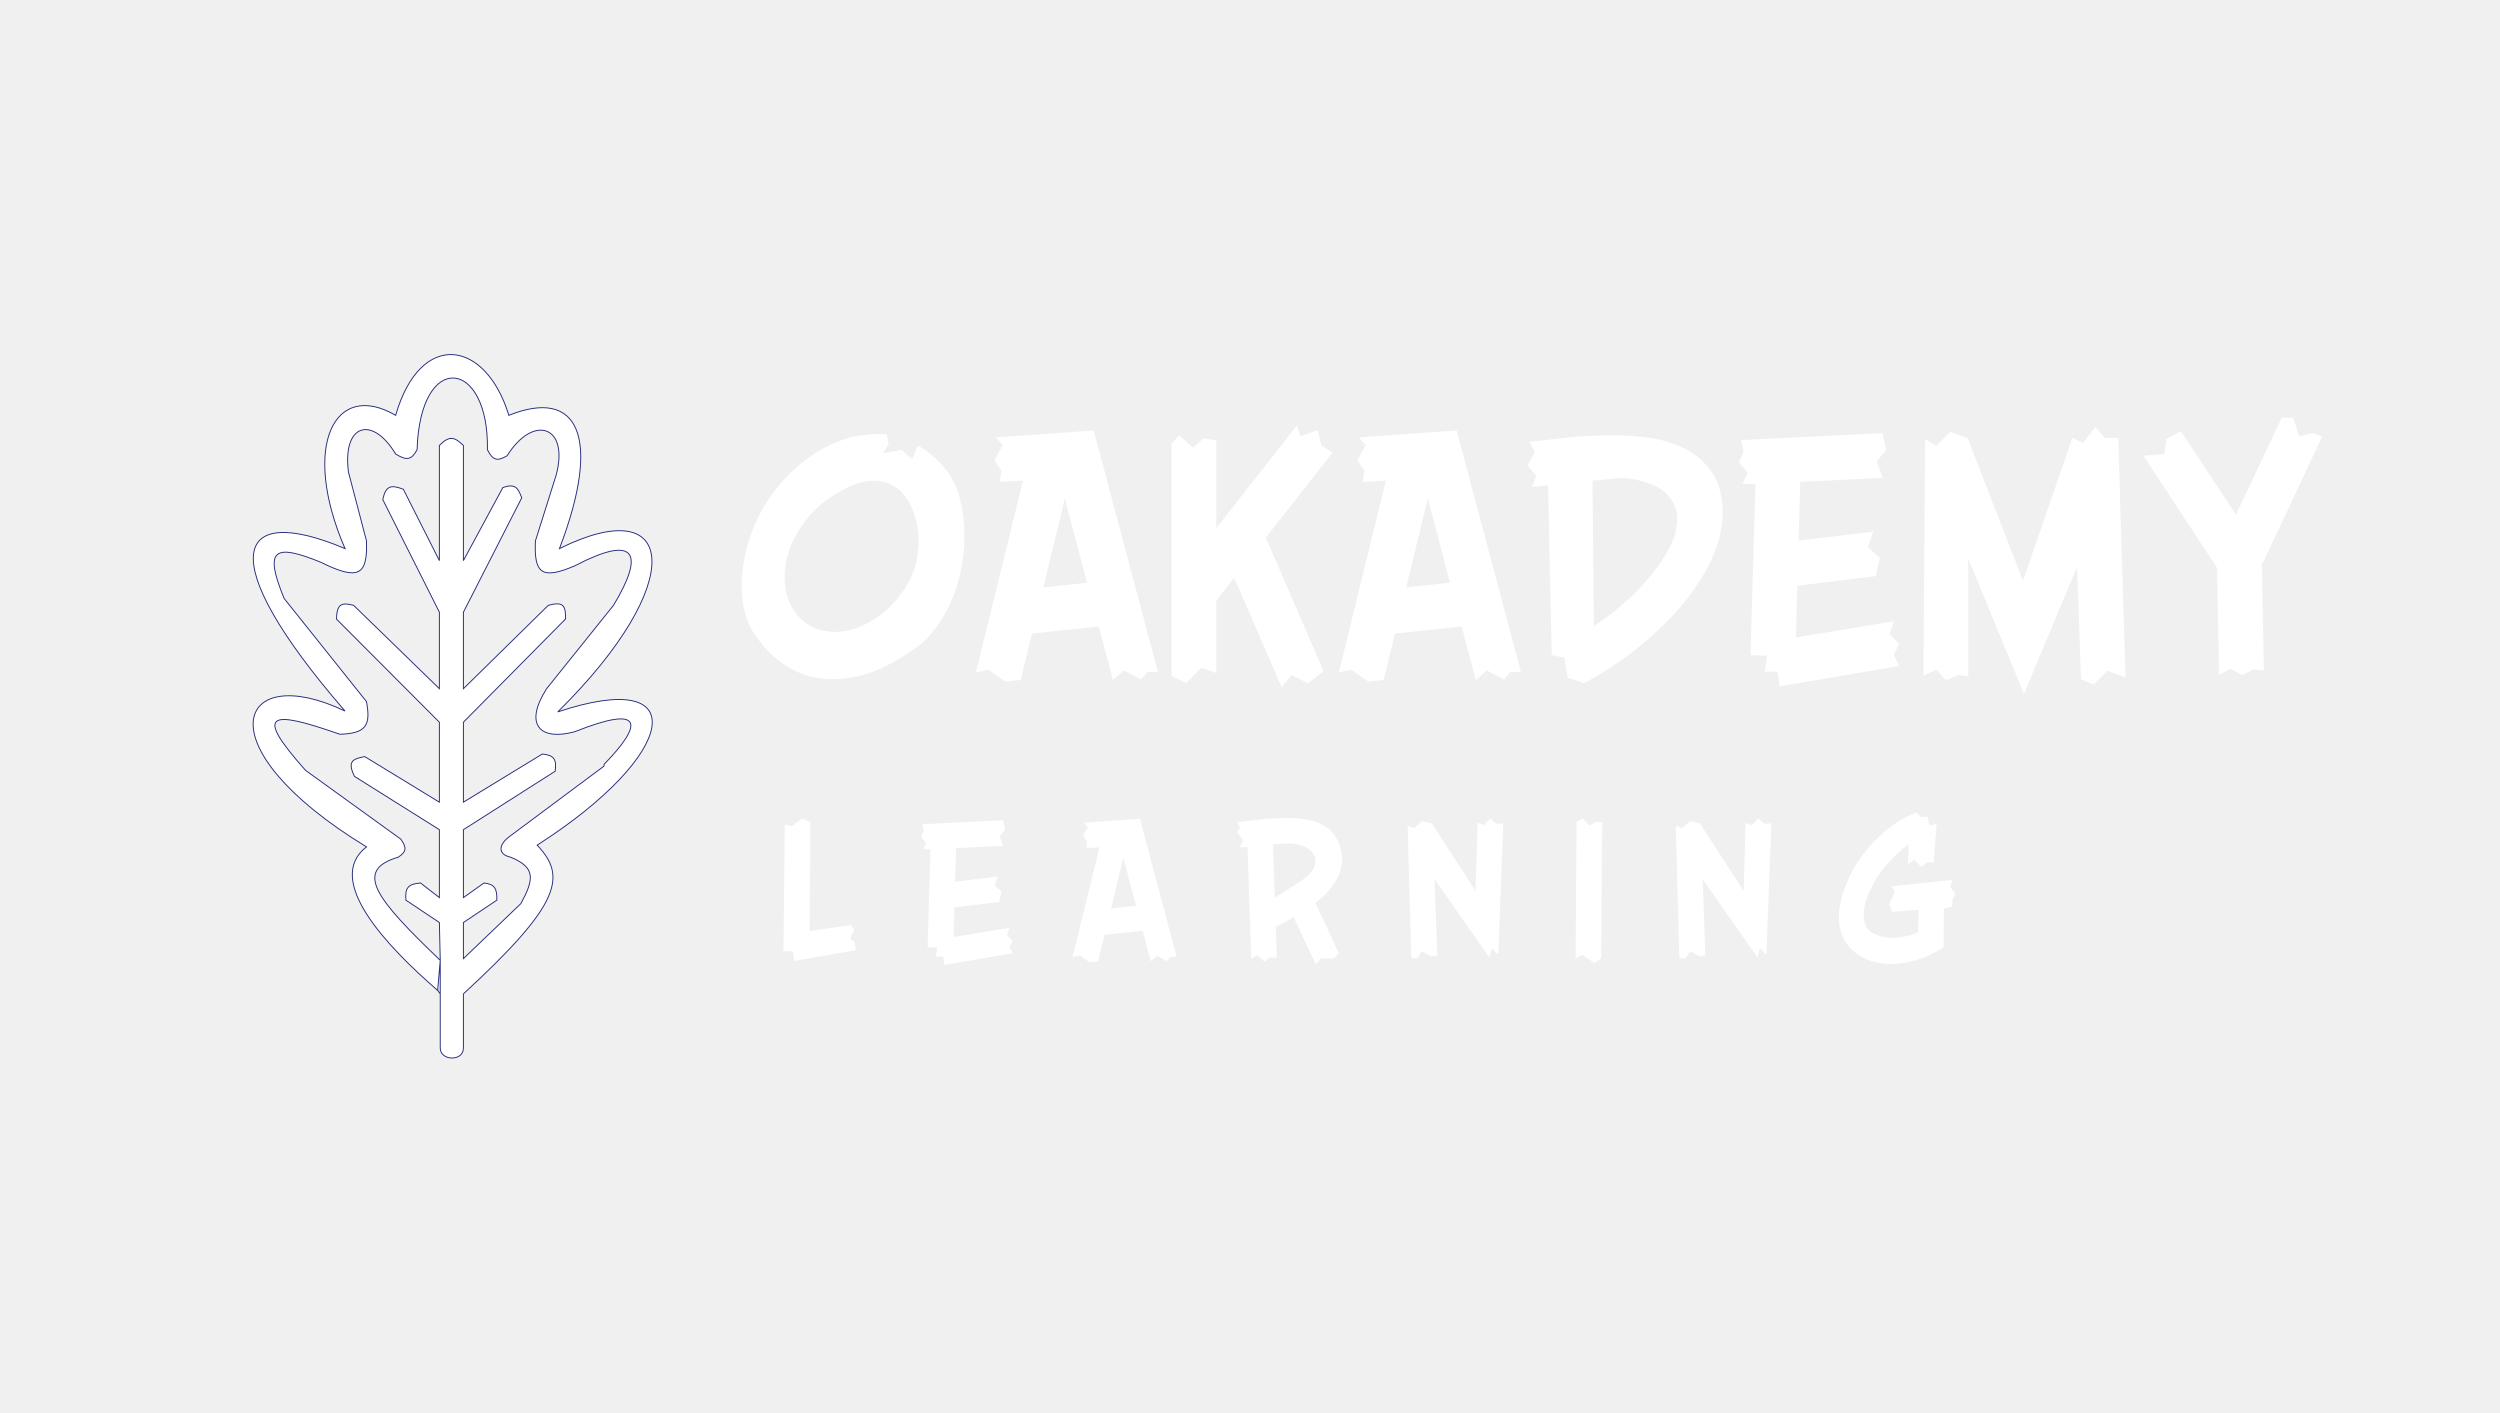
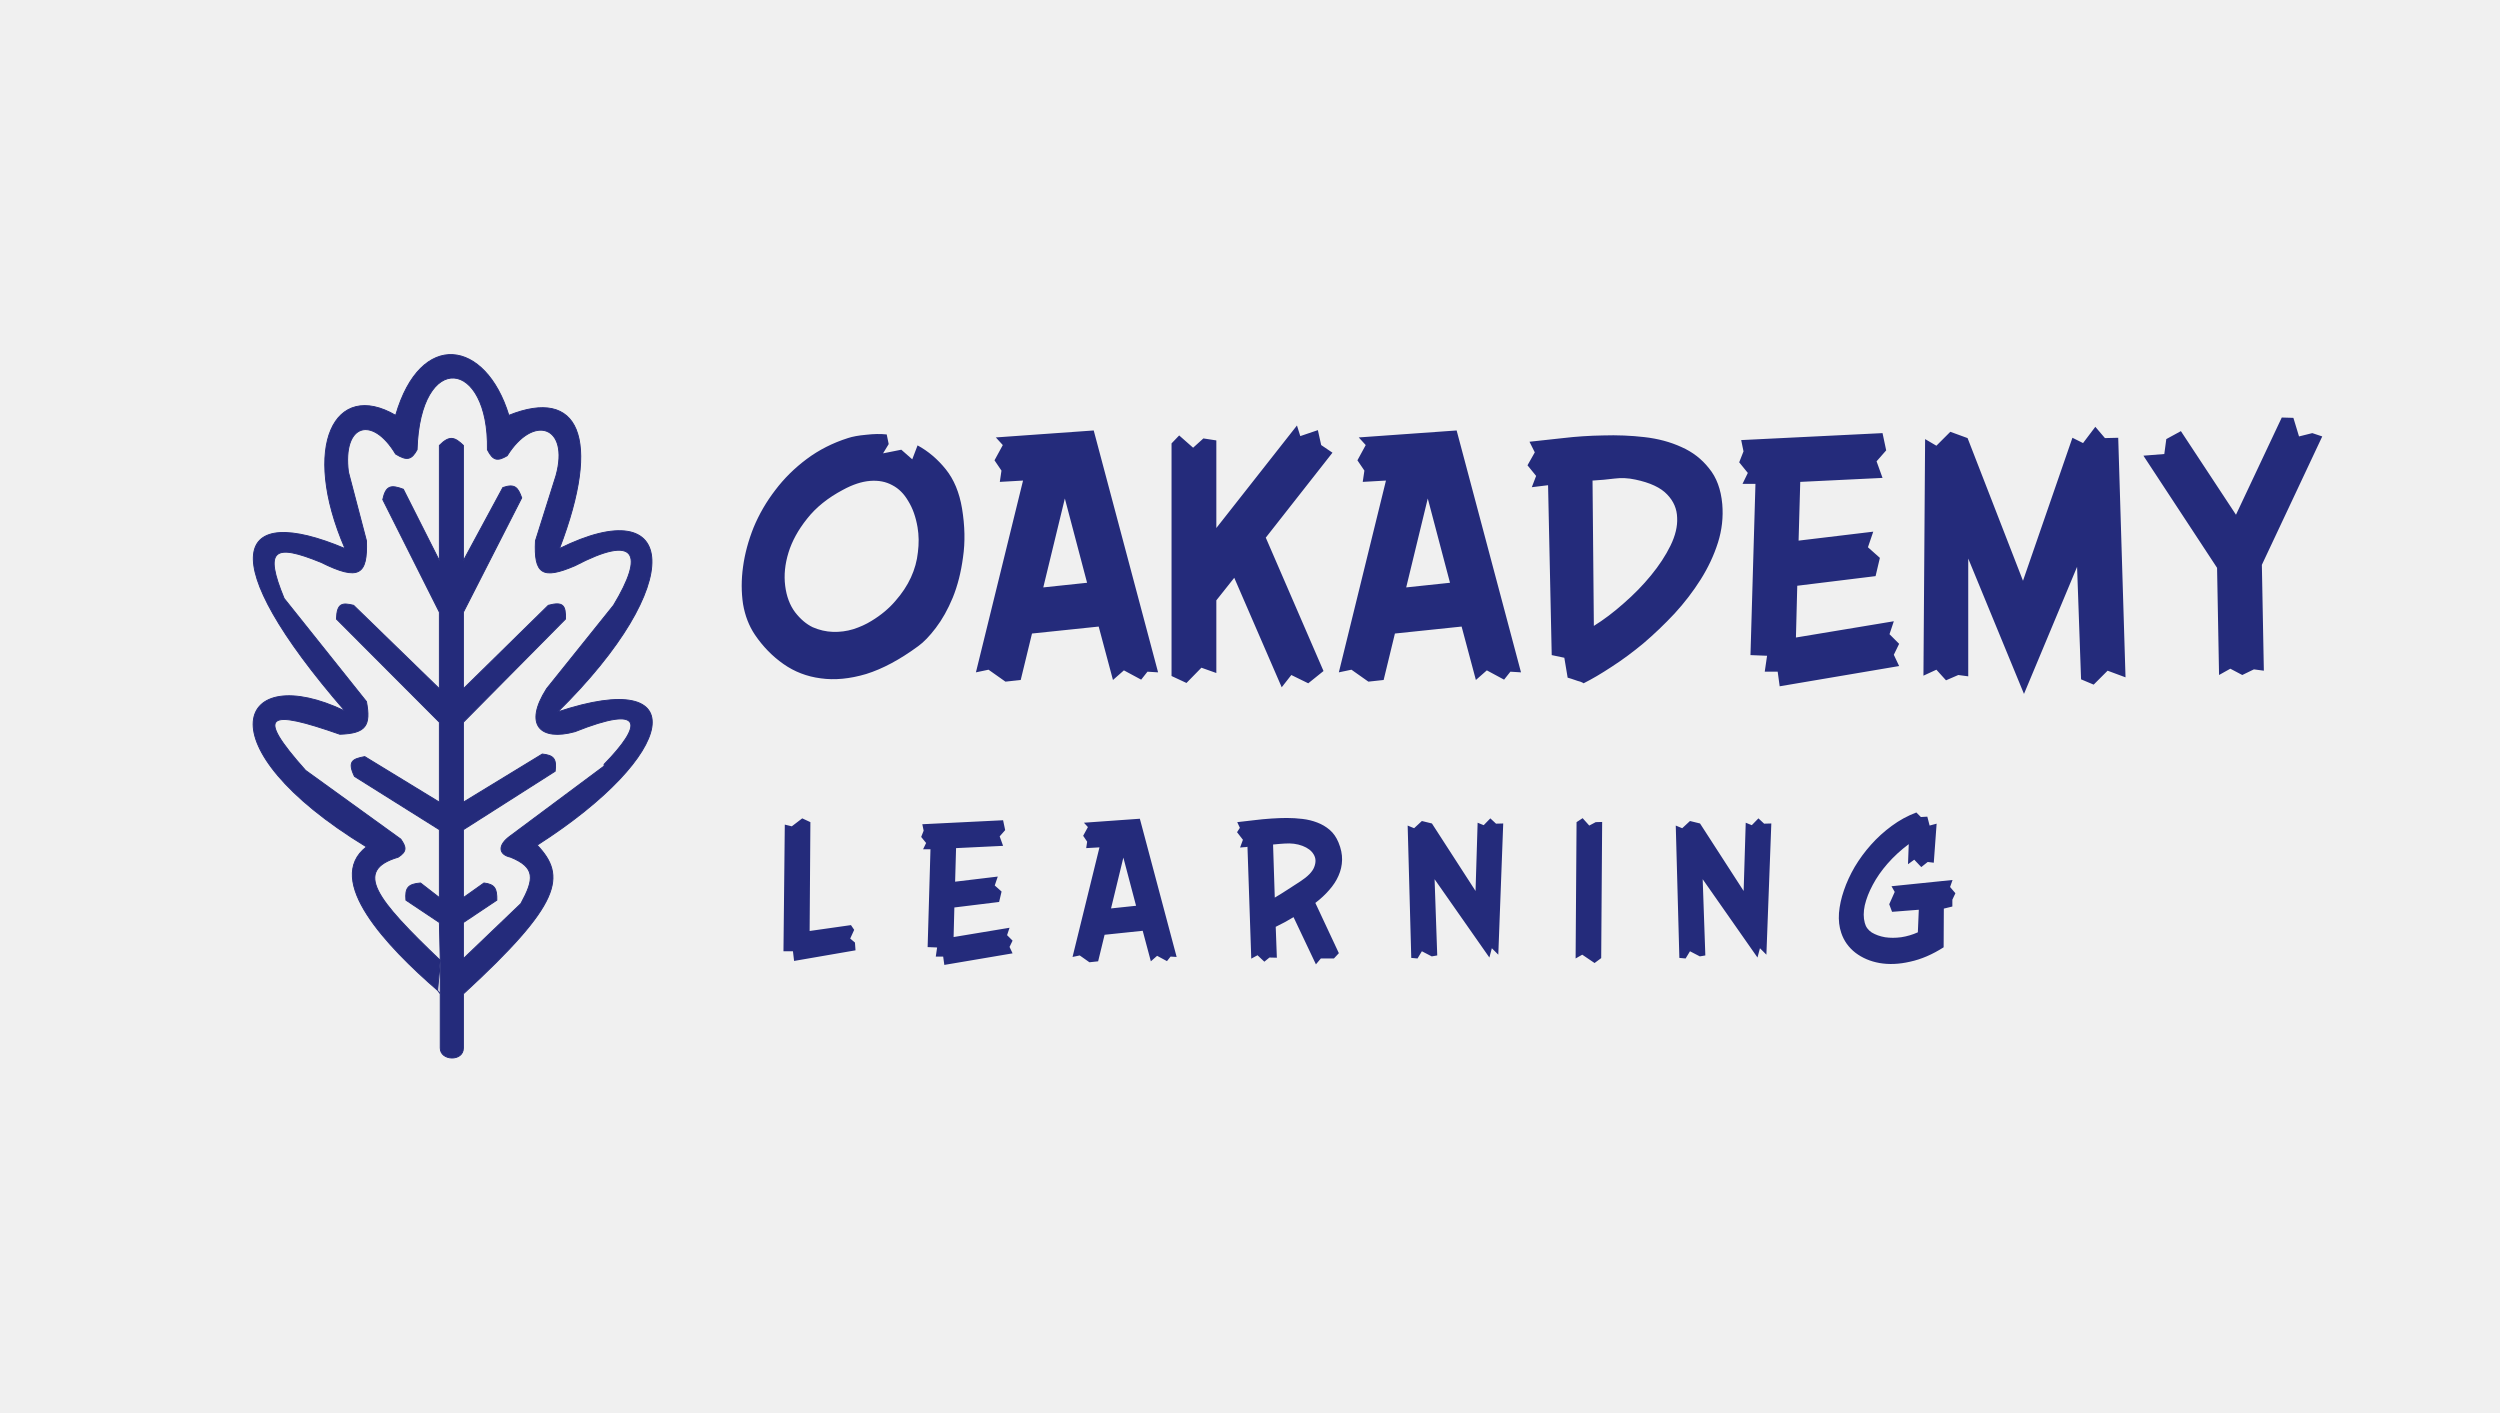
<svg xmlns="http://www.w3.org/2000/svg" width="2637" height="1490" viewBox="0 0 2637 1490" fill="none">
  <g clip-path="url(#clip0_4_4)">
-     <path d="M464.363 1048.33V1105.46C464.362 1119.06 488.791 1119.96 488.791 1105.46V1048.33C592.625 952.869 597.56 924.157 566.602 891.465C716.318 795.575 732.176 702.863 588.317 750.921C726.306 614.777 714.59 517.008 590.126 578.64C635.121 460.88 610.063 408.608 536.744 438.095C512.241 358.013 443.553 347.421 417.314 438.095C353.275 400.601 316.884 469.831 363.932 578.64C247.728 529.485 222.773 587.169 363.932 750.013C251.075 696.002 211.026 786.283 386.552 893.278C341.335 928.283 408.267 998.46 461.648 1044.7L464.363 1012.97C397.208 948.655 372.384 918.212 420.029 904.159C429.447 898.056 428.694 893.673 422.743 885.118L322.313 812.579C268.238 751.84 282.959 748.072 358.504 774.495C386.156 773.601 391.292 765.302 386.552 740.039L299.694 631.23C278.379 579.363 288.633 572.784 338.599 593.147C378.925 613.226 387.816 606.108 386.552 570.479L367.552 497.94C361.04 446.749 392.885 438.095 417.314 478.898C429.425 486.403 434.165 484.812 439.934 474.364C443.171 368.816 515.935 378.25 514.125 474.364C520.088 486.191 524.876 486.586 534.935 480.712C562.52 436.434 600.984 448.976 586.507 501.567L564.793 570.479C563.049 605.497 571.914 611.58 606.413 596.774C671.512 562.755 679.922 584.155 647.127 638.484L576.555 726.438C551.98 765.046 570.221 781.749 606.413 771.775C680.33 742.289 677.89 764.521 637.175 806.231V808.045L538.554 881.491C524.343 891.582 525.887 901.439 538.554 904.159C564.929 914.954 563.631 927.057 549.412 953.123L488.791 1011.15V973.072L524.078 949.496C524.312 937.334 521.995 932.761 510.506 931.362L488.791 946.776V875.144L585.603 813.485C587.328 800.23 583.921 796.646 572.031 795.35L488.791 846.128V761.801L596.46 652.992C596.957 638.541 593.934 634.276 578.364 638.484L488.791 726.438V645.738L550.316 525.142C546.382 514.196 543.14 509.868 530.411 514.261L488.791 591.334V469.831C479.892 461.448 474.582 458.588 463.458 469.831V591.334L425.457 516.074C412.398 511.146 406.936 512.109 403.743 526.955L463.458 645.738V726.438L372.98 638.484C360.677 635.421 355.393 636.394 354.885 652.992L463.458 761.801V846.128L384.742 798.071C371.724 800.52 366.283 803.098 373.885 818.926L463.458 875.144V946.776L443.553 931.362C430.192 932.476 427.104 936.674 428.172 949.496L463.458 973.072L464.363 1012.97V1048.33Z" fill="white" />
+     <path d="M464.363 1048.33V1105.46C464.362 1119.06 488.791 1119.96 488.791 1105.46V1048.33C592.625 952.869 597.56 924.157 566.602 891.465C716.318 795.575 732.176 702.863 588.317 750.921C726.306 614.777 714.59 517.008 590.126 578.64C635.121 460.88 610.063 408.608 536.744 438.095C512.241 358.013 443.553 347.421 417.314 438.095C353.275 400.601 316.884 469.831 363.932 578.64C247.728 529.485 222.773 587.169 363.932 750.013C251.075 696.002 211.026 786.283 386.552 893.278C341.335 928.283 408.267 998.46 461.648 1044.7L464.363 1012.97C397.208 948.655 372.384 918.212 420.029 904.159C429.447 898.056 428.694 893.673 422.743 885.118L322.313 812.579C268.238 751.84 282.959 748.072 358.504 774.495C386.156 773.601 391.292 765.302 386.552 740.039L299.694 631.23C278.379 579.363 288.633 572.784 338.599 593.147C378.925 613.226 387.816 606.108 386.552 570.479L367.552 497.94C361.04 446.749 392.885 438.095 417.314 478.898C429.425 486.403 434.165 484.812 439.934 474.364C443.171 368.816 515.935 378.25 514.125 474.364C520.088 486.191 524.876 486.586 534.935 480.712C562.52 436.434 600.984 448.976 586.507 501.567L564.793 570.479C563.049 605.497 571.914 611.58 606.413 596.774C671.512 562.755 679.922 584.155 647.127 638.484L576.555 726.438C551.98 765.046 570.221 781.749 606.413 771.775C680.33 742.289 677.89 764.521 637.175 806.231V808.045L538.554 881.491C524.343 891.582 525.887 901.439 538.554 904.159C564.929 914.954 563.631 927.057 549.412 953.123L488.791 1011.15V973.072L524.078 949.496C524.312 937.334 521.995 932.761 510.506 931.362L488.791 946.776V875.144L585.603 813.485C587.328 800.23 583.921 796.646 572.031 795.35L488.791 846.128V761.801L596.46 652.992C596.957 638.541 593.934 634.276 578.364 638.484L488.791 726.438V645.738L550.316 525.142C546.382 514.196 543.14 509.868 530.411 514.261L488.791 591.334V469.831C479.892 461.448 474.582 458.588 463.458 469.831V591.334L425.457 516.074C412.398 511.146 406.936 512.109 403.743 526.955L463.458 645.738V726.438L372.98 638.484C360.677 635.421 355.393 636.394 354.885 652.992L463.458 761.801V846.128L384.742 798.071C371.724 800.52 366.283 803.098 373.885 818.926L463.458 875.144V946.776L443.553 931.362C430.192 932.476 427.104 936.674 428.172 949.496L463.458 973.072L464.363 1012.97V1048.33Z" fill="#242B7B" />
    <path d="M464.363 1048.33C464.363 1048.33 464.363 1091.86 464.363 1105.46M464.363 1048.33V1012.97M464.363 1048.33L461.648 1044.7M464.363 1048.33V1105.46M464.363 1105.46C464.362 1119.06 488.791 1119.96 488.791 1105.46M488.791 1105.46C488.791 1090.95 488.791 1048.33 488.791 1048.33M488.791 1105.46V1048.33M488.791 1048.33C592.625 952.869 597.56 924.157 566.602 891.465C716.318 795.575 732.176 702.863 588.317 750.921C726.306 614.777 714.59 517.008 590.126 578.64C635.121 460.88 610.063 408.608 536.744 438.095C512.241 358.013 443.553 347.421 417.314 438.095C353.275 400.601 316.884 469.831 363.932 578.64C247.728 529.485 222.773 587.169 363.932 750.013C251.075 696.002 211.026 786.283 386.552 893.278C341.335 928.283 408.267 998.46 461.648 1044.7M461.648 1044.7L464.363 1012.97M464.363 1012.97C397.208 948.655 372.384 918.212 420.029 904.159C429.447 898.056 428.694 893.673 422.743 885.118L322.313 812.579C268.238 751.84 282.959 748.072 358.504 774.495C386.156 773.601 391.292 765.302 386.552 740.039L299.694 631.23C278.379 579.363 288.633 572.784 338.599 593.147C378.925 613.226 387.816 606.108 386.552 570.479L367.552 497.94C361.04 446.749 392.885 438.095 417.314 478.898C429.425 486.403 434.165 484.812 439.934 474.364C443.171 368.816 515.935 378.25 514.125 474.364C520.088 486.191 524.876 486.586 534.935 480.712C562.52 436.434 600.984 448.976 586.507 501.567L564.793 570.479C563.049 605.497 571.914 611.58 606.413 596.774C671.512 562.755 679.922 584.155 647.127 638.484L576.555 726.438C551.98 765.046 570.221 781.749 606.413 771.775C680.33 742.289 677.89 764.521 637.175 806.231V808.045L538.554 881.491C524.343 891.582 525.887 901.439 538.554 904.159C564.929 914.954 563.631 927.057 549.412 953.123L488.791 1011.15V973.072L524.078 949.496C524.312 937.334 521.995 932.761 510.506 931.362L488.791 946.776V875.144L585.603 813.485C587.328 800.23 583.921 796.646 572.031 795.35L488.791 846.128V761.801L596.46 652.992C596.957 638.541 593.934 634.276 578.364 638.484L488.791 726.438V645.738L550.316 525.142C546.382 514.196 543.14 509.868 530.411 514.261L488.791 591.334V469.831C479.892 461.448 474.582 458.588 463.458 469.831V591.334L425.457 516.074C412.398 511.146 406.936 512.109 403.743 526.955L463.458 645.738V726.438L372.98 638.484C360.677 635.421 355.393 636.394 354.885 652.992L463.458 761.801V846.128L384.742 798.071C371.724 800.52 366.283 803.098 373.885 818.926L463.458 875.144V946.776L443.553 931.362C430.192 932.476 427.104 936.674 428.172 949.496L463.458 973.072L464.363 1012.97Z" stroke="#242B7B" />
-     <path d="M1014.75 536.3C1017.78 554.733 1018.13 571.883 1015.8 587.75C1013.7 603.617 1010.08 617.85 1004.95 630.45C999.817 642.817 993.867 653.433 987.1 662.3C980.567 670.933 974.383 677.35 968.55 681.55C949.183 695.783 930.867 705.583 913.6 710.95C896.333 716.083 880.35 717.6 865.65 715.5C851.183 713.633 838.117 708.617 826.45 700.45C814.783 692.283 804.75 682.017 796.35 669.65C790.05 660.317 785.85 649.467 783.75 637.1C781.883 624.5 781.883 611.433 783.75 597.9C785.617 584.133 789.35 570.25 794.95 556.25C800.783 542.25 808.367 529.183 817.7 517.05C827.033 504.683 838.117 493.717 850.95 484.15C863.783 474.583 878.25 467.233 894.35 462.1C899.25 460.467 905.667 459.3 913.6 458.6C921.533 457.667 928.767 457.55 935.3 458.25L937.4 468.4L931.45 478.2L950.7 474.35L962.25 484.5L967.85 469.8C979.05 475.867 988.967 484.267 997.6 495C1006.23 505.733 1011.95 519.5 1014.75 536.3ZM967.85 556.25C965.983 545.283 962.717 536.067 958.05 528.6C953.617 520.9 948.017 515.3 941.25 511.8C934.483 508.067 926.667 506.55 917.8 507.25C908.933 507.95 899.367 511.1 889.1 516.7C873.233 525.1 860.633 535.25 851.3 547.15C841.967 558.817 835.433 570.717 831.7 582.85C827.967 594.983 826.8 606.65 828.2 617.85C829.6 629.05 833.1 638.383 838.7 645.85C844.3 653.083 850.483 658.333 857.25 661.6C864.25 664.633 871.367 666.267 878.6 666.5C885.833 666.733 892.95 665.8 899.95 663.7C907.183 661.367 913.6 658.45 919.2 654.95C929.233 648.883 937.633 641.883 944.4 633.95C951.4 626.017 956.883 617.733 960.85 609.1C964.817 600.467 967.267 591.6 968.2 582.5C969.367 573.4 969.25 564.65 967.85 556.25ZM1221.55 709.2L1210.35 708.5L1203.7 716.9L1185.5 707.1L1173.95 717.25L1158.9 660.9L1088.55 668.25L1076.65 717.25L1060.55 719L1042.7 706.4L1029.4 709.2L1079.1 506.9L1054.6 508.3L1056.35 496.4L1049 485.55L1057.75 469.45L1050.4 461.4L1153.65 454.05L1221.55 709.2ZM1146.65 614.7L1123.2 525.8L1100.45 619.6L1146.65 614.7ZM1405.49 477.5L1335.14 567.1L1396.04 707.8L1379.94 720.75L1362.09 712L1351.94 724.95L1301.89 609.45L1282.99 633.25V709.9L1267.24 704.3L1251.49 720.4L1235.74 713.05V467.7L1243.79 459.3L1258.49 472.25L1269.34 462.45L1282.99 464.55V556.95L1368.04 448.8L1371.54 460L1390.09 453.7L1393.59 469.45L1405.49 477.5ZM1604.36 709.2L1593.16 708.5L1586.51 716.9L1568.31 707.1L1556.76 717.25L1541.71 660.9L1471.36 668.25L1459.46 717.25L1443.36 719L1425.51 706.4L1412.21 709.2L1461.91 506.9L1437.41 508.3L1439.16 496.4L1431.81 485.55L1440.56 469.45L1433.21 461.4L1536.46 454.05L1604.36 709.2ZM1529.46 614.7L1506.01 525.8L1483.26 619.6L1529.46 614.7ZM1816.65 531.75C1817.82 545.517 1816.3 559.05 1812.1 572.35C1807.9 585.65 1801.83 598.6 1793.9 611.2C1785.97 623.8 1776.75 635.817 1766.25 647.25C1755.75 658.45 1744.9 668.833 1733.7 678.4C1722.5 687.733 1711.3 696.017 1700.1 703.25C1689.13 710.483 1679.22 716.317 1670.35 720.75C1669.88 720.283 1668.72 719.7 1666.85 719C1664.98 718.533 1663.12 717.95 1661.25 717.25C1658.68 716.317 1656.12 715.5 1653.55 714.8L1650.05 693.8L1636.75 691L1632.9 511.8L1615.75 513.9L1620.3 502L1611.2 490.8L1618.9 477.15L1613.3 465.95C1623.33 464.783 1635.12 463.5 1648.65 462.1C1662.42 460.467 1676.53 459.533 1691 459.3C1705.7 458.833 1720.17 459.417 1734.4 461.05C1748.87 462.683 1761.93 466.183 1773.6 471.55C1785.27 476.683 1794.95 484.15 1802.65 493.95C1810.58 503.517 1815.25 516.117 1816.65 531.75ZM1724.95 505.85C1717.48 504.217 1710.13 503.867 1702.9 504.8C1695.67 505.733 1687.97 506.433 1679.8 506.9L1681.2 660.2C1691.7 653.667 1702.2 645.733 1712.7 636.4C1723.43 627.067 1733 617.267 1741.4 607C1750.03 596.5 1756.92 586 1762.05 575.5C1767.18 565 1769.52 555.2 1769.05 546.1C1768.82 536.767 1765.32 528.6 1758.55 521.6C1751.78 514.367 1740.58 509.117 1724.95 505.85ZM2003.2 679.1L1997.6 690.65L2003.2 702.55L1877.2 723.9L1875.1 708.5H1861.45L1863.9 691.7L1846.4 691L1851.65 510.4H1838L1843.6 498.85L1834.5 487.65L1839.05 476.1L1836.6 464.2L1985.7 456.85L1989.55 475.05L1979.4 486.6L1985.7 504.1L1898.9 508.3L1897.15 570.25L1975.9 560.8L1970.3 577.25L1982.9 588.45L1978.35 607.7L1895.75 617.85L1894.35 672.45L1997.6 655.3L1993.05 668.95L2003.2 679.1ZM2242 714.45L2223.1 707.45L2208.4 722.15L2195.1 716.55L2190.9 597.9L2134.9 731.95L2076.1 589.15V713.4L2065.6 712L2052.65 717.6L2042.5 706.4L2028.85 712.7L2030.6 463.15L2042.5 470.15L2057.2 455.45L2075.4 462.1L2133.85 612.6L2186 461.75L2197.2 467.35L2210.15 450.2L2220.3 462.1L2234.3 461.75L2242 714.45ZM2449.51 460.35L2385.81 595.8L2387.91 707.45L2377.41 706.05L2365.16 712L2352.56 705.35L2340.66 712L2338.56 598.95L2260.86 480.65L2282.91 478.9L2285.01 463.15L2300.41 454.75L2358.51 542.95L2406.81 440.4L2419.06 440.75L2425.01 460.35L2439.01 456.85L2449.51 460.35Z" fill="white" />
-     <path d="M902.4 1002.4L837.6 1013.6L836.4 1003.4H826.4L827.8 869.8L835.2 871.6L846.2 863.2L854.8 867.2L854 982L897.6 975.8L901 980.8L896.8 990L901.8 994.2L902.4 1002.4ZM1068.06 992.2L1064.86 998.8L1068.06 1005.6L996.063 1017.8L994.863 1009H987.063L988.463 999.4L978.463 999L981.463 895.8H973.663L976.863 889.2L971.662 882.8L974.263 876.2L972.863 869.4L1058.06 865.2L1060.26 875.6L1054.46 882.2L1058.06 892.2L1008.46 894.6L1007.46 930L1052.46 924.6L1049.26 934L1056.46 940.4L1053.86 951.4L1006.66 957.2L1005.86 988.4L1064.86 978.6L1062.26 986.4L1068.06 992.2ZM1241.12 1009.4L1234.72 1009L1230.92 1013.8L1220.52 1008.2L1213.92 1014L1205.32 981.8L1165.12 986L1158.32 1014L1149.12 1015L1138.92 1007.8L1131.32 1009.4L1159.72 893.8L1145.72 894.6L1146.72 887.8L1142.52 881.6L1147.52 872.4L1143.32 867.8L1202.32 863.6L1241.12 1009.4ZM1198.32 955.4L1184.92 904.6L1171.92 958.2L1198.32 955.4ZM1412.23 1005.4L1407.03 1011H1393.23L1388.03 1017.2L1364.43 967.4C1361.36 969.267 1358.23 971.067 1355.03 972.8C1351.96 974.4 1348.83 976 1345.63 977.6L1346.83 1010.2L1339.03 1010L1333.63 1014.4L1326.43 1007.6L1319.83 1011.2L1315.83 893.2C1314.63 893.467 1313.5 893.6 1312.43 893.6C1311.5 893.6 1310.7 893.667 1310.03 893.8C1309.23 893.933 1308.56 894 1308.03 894L1311.03 885.8L1304.83 877.8L1307.83 873.2L1305.03 867.2C1311.3 866.4 1317.63 865.667 1324.03 865C1329.36 864.333 1335.03 863.8 1341.03 863.4C1347.16 863 1352.56 862.8 1357.23 862.8C1362.83 862.8 1368.36 863.133 1373.83 863.8C1379.43 864.467 1384.63 865.733 1389.43 867.6C1394.36 869.467 1398.76 872.067 1402.63 875.4C1406.5 878.733 1409.56 883.133 1411.83 888.6C1414.5 895 1415.76 901.133 1415.63 907C1415.5 912.867 1414.23 918.467 1411.83 923.8C1409.56 929 1406.3 934 1402.03 938.8C1397.9 943.6 1393.03 948.133 1387.43 952.4L1412.23 1005.4ZM1371.43 929.8C1379.43 924.6 1384.36 919.533 1386.23 914.6C1388.23 909.533 1388.03 905.067 1385.63 901.2C1383.36 897.333 1379.43 894.333 1373.83 892.2C1368.23 890.067 1361.9 889.267 1354.83 889.8C1353.1 889.933 1351.23 890.067 1349.23 890.2C1347.23 890.333 1345.1 890.533 1342.83 890.8L1344.63 946.8C1349.16 944.133 1353.56 941.4 1357.83 938.6C1362.23 935.8 1366.76 932.867 1371.43 929.8ZM1585.6 868.6L1580.4 1007L1573.6 1000.2L1571 1010L1513.2 927.4L1516 1007.8L1510.2 1008.8L1499.8 1003.4L1495.2 1011L1488.6 1010.4L1484.8 870.8L1491.6 873.6L1499.8 866L1510.4 868.6L1556.4 939.8L1558.6 867.8L1565 870.4L1572 863.2L1578 868.8L1585.6 868.6ZM1689.95 867L1688.95 1010.6L1681.95 1015.8L1668.95 1007L1661.95 1011L1662.95 867.2L1669.35 863L1676.35 870.8L1683.15 867.2L1689.95 867ZM1868.39 868.6L1863.19 1007L1856.39 1000.2L1853.79 1010L1795.99 927.4L1798.79 1007.8L1792.99 1008.8L1782.59 1003.4L1777.99 1011L1771.39 1010.4L1767.59 870.8L1774.39 873.6L1782.59 866L1793.19 868.6L1839.19 939.8L1841.39 867.8L1847.79 870.4L1854.79 863.2L1860.79 868.8L1868.39 868.6ZM2062.55 942.2L2059.35 949V956.2L2050.35 958.4L2050.15 999.2C2038.28 1006.8 2026.48 1011.87 2014.75 1014.4C2003.15 1017.07 1992.41 1017.53 1982.55 1015.8C1972.81 1014.07 1964.35 1010.47 1957.15 1005C1949.95 999.4 1944.95 992.4 1942.15 984C1940.01 977.733 1939.21 970.733 1939.75 963C1940.41 955.267 1942.15 947.333 1944.95 939.2C1947.75 930.933 1951.55 922.667 1956.35 914.4C1961.28 906.133 1967.01 898.333 1973.55 891C1980.08 883.667 1987.35 877.067 1995.35 871.2C2003.48 865.2 2012.15 860.467 2021.35 857L2026.15 861.8L2032.95 861.4L2035.35 870.8L2042.75 868.8L2039.75 910L2033.35 909.2L2026.55 914.6L2019.15 906.8L2012.55 911.6L2013.35 890.4C2004.95 896.667 1997.48 903.533 1990.95 911C1984.55 918.333 1979.35 925.8 1975.35 933.4C1971.35 940.867 1968.55 948.067 1966.95 955C1965.48 961.933 1965.48 968.067 1966.95 973.4C1968.01 977.667 1970.48 981.067 1974.35 983.6C1978.35 986 1983.01 987.667 1988.35 988.6C1993.68 989.4 1999.35 989.4 2005.35 988.6C2011.48 987.667 2017.35 985.933 2022.95 983.4L2023.95 959.6L1995.75 961.8L1992.75 953.8L1998.55 940.8L1995.15 934.8L2059.55 928.2L2056.95 935.6L2062.55 942.2Z" fill="white" />
+     <path d="M1014.75 536.3C1017.78 554.733 1018.13 571.883 1015.8 587.75C1013.7 603.617 1010.08 617.85 1004.95 630.45C999.817 642.817 993.867 653.433 987.1 662.3C980.567 670.933 974.383 677.35 968.55 681.55C949.183 695.783 930.867 705.583 913.6 710.95C896.333 716.083 880.35 717.6 865.65 715.5C851.183 713.633 838.117 708.617 826.45 700.45C814.783 692.283 804.75 682.017 796.35 669.65C790.05 660.317 785.85 649.467 783.75 637.1C781.883 624.5 781.883 611.433 783.75 597.9C785.617 584.133 789.35 570.25 794.95 556.25C800.783 542.25 808.367 529.183 817.7 517.05C827.033 504.683 838.117 493.717 850.95 484.15C863.783 474.583 878.25 467.233 894.35 462.1C899.25 460.467 905.667 459.3 913.6 458.6C921.533 457.667 928.767 457.55 935.3 458.25L937.4 468.4L931.45 478.2L950.7 474.35L962.25 484.5L967.85 469.8C979.05 475.867 988.967 484.267 997.6 495C1006.23 505.733 1011.95 519.5 1014.75 536.3ZM967.85 556.25C965.983 545.283 962.717 536.067 958.05 528.6C953.617 520.9 948.017 515.3 941.25 511.8C934.483 508.067 926.667 506.55 917.8 507.25C908.933 507.95 899.367 511.1 889.1 516.7C873.233 525.1 860.633 535.25 851.3 547.15C841.967 558.817 835.433 570.717 831.7 582.85C827.967 594.983 826.8 606.65 828.2 617.85C829.6 629.05 833.1 638.383 838.7 645.85C844.3 653.083 850.483 658.333 857.25 661.6C864.25 664.633 871.367 666.267 878.6 666.5C885.833 666.733 892.95 665.8 899.95 663.7C907.183 661.367 913.6 658.45 919.2 654.95C929.233 648.883 937.633 641.883 944.4 633.95C951.4 626.017 956.883 617.733 960.85 609.1C964.817 600.467 967.267 591.6 968.2 582.5C969.367 573.4 969.25 564.65 967.85 556.25ZM1221.55 709.2L1210.35 708.5L1203.7 716.9L1185.5 707.1L1173.95 717.25L1158.9 660.9L1088.55 668.25L1076.65 717.25L1060.55 719L1042.7 706.4L1029.4 709.2L1079.1 506.9L1054.6 508.3L1056.35 496.4L1049 485.55L1057.75 469.45L1050.4 461.4L1153.65 454.05L1221.55 709.2ZM1146.65 614.7L1123.2 525.8L1100.45 619.6L1146.65 614.7ZM1405.49 477.5L1335.14 567.1L1396.04 707.8L1379.94 720.75L1362.09 712L1351.94 724.95L1301.89 609.45L1282.99 633.25V709.9L1267.24 704.3L1251.49 720.4L1235.74 713.05V467.7L1243.79 459.3L1258.49 472.25L1269.34 462.45L1282.99 464.55V556.95L1368.04 448.8L1371.54 460L1390.09 453.7L1393.59 469.45L1405.49 477.5ZM1604.36 709.2L1593.16 708.5L1586.51 716.9L1568.31 707.1L1556.76 717.25L1541.71 660.9L1471.36 668.25L1459.46 717.25L1443.36 719L1425.51 706.4L1412.21 709.2L1461.91 506.9L1437.41 508.3L1439.16 496.4L1431.81 485.55L1440.56 469.45L1433.21 461.4L1536.46 454.05L1604.36 709.2ZM1529.46 614.7L1506.01 525.8L1483.26 619.6L1529.46 614.7ZM1816.65 531.75C1817.82 545.517 1816.3 559.05 1812.1 572.35C1807.9 585.65 1801.83 598.6 1793.9 611.2C1785.97 623.8 1776.75 635.817 1766.25 647.25C1755.75 658.45 1744.9 668.833 1733.7 678.4C1722.5 687.733 1711.3 696.017 1700.1 703.25C1689.13 710.483 1679.22 716.317 1670.35 720.75C1669.88 720.283 1668.72 719.7 1666.85 719C1664.98 718.533 1663.12 717.95 1661.25 717.25C1658.68 716.317 1656.12 715.5 1653.55 714.8L1650.05 693.8L1636.75 691L1632.9 511.8L1615.75 513.9L1620.3 502L1611.2 490.8L1618.9 477.15L1613.3 465.95C1623.33 464.783 1635.12 463.5 1648.65 462.1C1662.42 460.467 1676.53 459.533 1691 459.3C1705.7 458.833 1720.17 459.417 1734.4 461.05C1748.87 462.683 1761.93 466.183 1773.6 471.55C1785.27 476.683 1794.95 484.15 1802.65 493.95C1810.58 503.517 1815.25 516.117 1816.65 531.75ZM1724.95 505.85C1717.48 504.217 1710.13 503.867 1702.9 504.8C1695.67 505.733 1687.97 506.433 1679.8 506.9L1681.2 660.2C1691.7 653.667 1702.2 645.733 1712.7 636.4C1723.43 627.067 1733 617.267 1741.4 607C1750.03 596.5 1756.92 586 1762.05 575.5C1767.18 565 1769.52 555.2 1769.05 546.1C1768.82 536.767 1765.32 528.6 1758.55 521.6C1751.78 514.367 1740.58 509.117 1724.95 505.85ZM2003.2 679.1L1997.6 690.65L2003.2 702.55L1877.2 723.9L1875.1 708.5H1861.45L1863.9 691.7L1846.4 691L1851.65 510.4H1838L1843.6 498.85L1834.5 487.65L1839.05 476.1L1836.6 464.2L1985.7 456.85L1989.55 475.05L1979.4 486.6L1985.7 504.1L1898.9 508.3L1897.15 570.25L1975.9 560.8L1970.3 577.25L1982.9 588.45L1978.35 607.7L1895.75 617.85L1894.35 672.45L1997.6 655.3L1993.05 668.95L2003.2 679.1ZM2242 714.45L2223.1 707.45L2208.4 722.15L2195.1 716.55L2190.9 597.9L2134.9 731.95L2076.1 589.15V713.4L2065.6 712L2052.65 717.6L2042.5 706.4L2028.85 712.7L2030.6 463.15L2042.5 470.15L2057.2 455.45L2075.4 462.1L2133.85 612.6L2186 461.75L2197.2 467.35L2210.15 450.2L2220.3 462.1L2234.3 461.75L2242 714.45ZM2449.51 460.35L2385.81 595.8L2387.91 707.45L2377.41 706.05L2365.16 712L2352.56 705.35L2340.66 712L2338.56 598.95L2260.86 480.65L2282.91 478.9L2285.01 463.15L2300.41 454.75L2358.51 542.95L2406.81 440.4L2419.06 440.75L2425.01 460.35L2439.01 456.85L2449.51 460.35Z" fill="#242B7B" />
+     <path d="M902.4 1002.4L837.6 1013.6L836.4 1003.4H826.4L827.8 869.8L835.2 871.6L846.2 863.2L854.8 867.2L854 982L897.6 975.8L901 980.8L896.8 990L901.8 994.2L902.4 1002.4ZM1068.06 992.2L1064.86 998.8L1068.06 1005.6L996.063 1017.8L994.863 1009H987.063L988.463 999.4L978.463 999L981.463 895.8H973.663L976.863 889.2L971.662 882.8L974.263 876.2L972.863 869.4L1058.06 865.2L1060.26 875.6L1054.46 882.2L1058.06 892.2L1008.46 894.6L1007.46 930L1052.46 924.6L1049.26 934L1056.46 940.4L1053.86 951.4L1006.66 957.2L1005.86 988.4L1064.86 978.6L1062.26 986.4L1068.06 992.2ZM1241.12 1009.4L1234.72 1009L1230.92 1013.8L1220.52 1008.2L1213.92 1014L1205.32 981.8L1165.12 986L1158.32 1014L1149.12 1015L1138.92 1007.8L1131.32 1009.4L1159.72 893.8L1145.72 894.6L1146.72 887.8L1142.52 881.6L1147.52 872.4L1143.32 867.8L1202.32 863.6L1241.12 1009.4ZM1198.32 955.4L1184.92 904.6L1171.92 958.2L1198.32 955.4ZM1412.23 1005.4L1407.03 1011H1393.23L1388.03 1017.2L1364.43 967.4C1361.36 969.267 1358.23 971.067 1355.03 972.8C1351.96 974.4 1348.83 976 1345.63 977.6L1346.83 1010.2L1339.03 1010L1333.63 1014.4L1326.43 1007.6L1319.83 1011.2L1315.83 893.2C1314.63 893.467 1313.5 893.6 1312.43 893.6C1311.5 893.6 1310.7 893.667 1310.03 893.8C1309.23 893.933 1308.56 894 1308.03 894L1311.03 885.8L1304.83 877.8L1307.83 873.2L1305.03 867.2C1311.3 866.4 1317.63 865.667 1324.03 865C1329.36 864.333 1335.03 863.8 1341.03 863.4C1347.16 863 1352.56 862.8 1357.23 862.8C1362.83 862.8 1368.36 863.133 1373.83 863.8C1379.43 864.467 1384.63 865.733 1389.43 867.6C1394.36 869.467 1398.76 872.067 1402.63 875.4C1406.5 878.733 1409.56 883.133 1411.83 888.6C1414.5 895 1415.76 901.133 1415.63 907C1415.5 912.867 1414.23 918.467 1411.83 923.8C1409.56 929 1406.3 934 1402.03 938.8C1397.9 943.6 1393.03 948.133 1387.43 952.4L1412.23 1005.4ZM1371.43 929.8C1379.43 924.6 1384.36 919.533 1386.23 914.6C1388.23 909.533 1388.03 905.067 1385.63 901.2C1383.36 897.333 1379.43 894.333 1373.83 892.2C1368.23 890.067 1361.9 889.267 1354.83 889.8C1353.1 889.933 1351.23 890.067 1349.23 890.2C1347.23 890.333 1345.1 890.533 1342.83 890.8L1344.63 946.8C1349.16 944.133 1353.56 941.4 1357.83 938.6C1362.23 935.8 1366.76 932.867 1371.43 929.8ZM1585.6 868.6L1580.4 1007L1573.6 1000.2L1571 1010L1513.2 927.4L1516 1007.8L1510.2 1008.8L1499.8 1003.4L1495.2 1011L1488.6 1010.4L1484.8 870.8L1491.6 873.6L1499.8 866L1510.4 868.6L1556.4 939.8L1558.6 867.8L1565 870.4L1572 863.2L1578 868.8L1585.6 868.6ZM1689.95 867L1688.95 1010.6L1681.95 1015.8L1668.95 1007L1661.95 1011L1662.95 867.2L1669.35 863L1676.35 870.8L1683.15 867.2L1689.95 867ZM1868.39 868.6L1863.19 1007L1856.39 1000.2L1853.79 1010L1795.99 927.4L1798.79 1007.8L1792.99 1008.8L1782.59 1003.4L1777.99 1011L1771.39 1010.4L1767.59 870.8L1774.39 873.6L1782.59 866L1793.19 868.6L1839.19 939.8L1841.39 867.8L1847.79 870.4L1854.79 863.2L1860.79 868.8L1868.39 868.6ZM2062.55 942.2L2059.35 949V956.2L2050.35 958.4L2050.15 999.2C2038.28 1006.8 2026.48 1011.87 2014.75 1014.4C2003.15 1017.07 1992.41 1017.53 1982.55 1015.8C1972.81 1014.07 1964.35 1010.47 1957.15 1005C1949.95 999.4 1944.95 992.4 1942.15 984C1940.01 977.733 1939.21 970.733 1939.75 963C1940.41 955.267 1942.15 947.333 1944.95 939.2C1947.75 930.933 1951.55 922.667 1956.35 914.4C1961.28 906.133 1967.01 898.333 1973.55 891C1980.08 883.667 1987.35 877.067 1995.35 871.2C2003.48 865.2 2012.15 860.467 2021.35 857L2026.15 861.8L2032.95 861.4L2035.35 870.8L2042.75 868.8L2039.75 910L2033.35 909.2L2026.55 914.6L2019.15 906.8L2012.55 911.6L2013.35 890.4C2004.95 896.667 1997.48 903.533 1990.95 911C1984.55 918.333 1979.35 925.8 1975.35 933.4C1971.35 940.867 1968.55 948.067 1966.95 955C1965.48 961.933 1965.48 968.067 1966.95 973.4C1968.01 977.667 1970.48 981.067 1974.35 983.6C1978.35 986 1983.01 987.667 1988.35 988.6C1993.68 989.4 1999.35 989.4 2005.35 988.6C2011.48 987.667 2017.35 985.933 2022.95 983.4L2023.95 959.6L1995.75 961.8L1992.75 953.8L1998.55 940.8L1995.15 934.8L2059.55 928.2L2056.95 935.6L2062.55 942.2Z" fill="#242B7B" />
  </g>
  <defs>
    <clipPath id="clip0_4_4">
      <rect width="2637" height="1490" fill="white" />
    </clipPath>
  </defs>
</svg>
